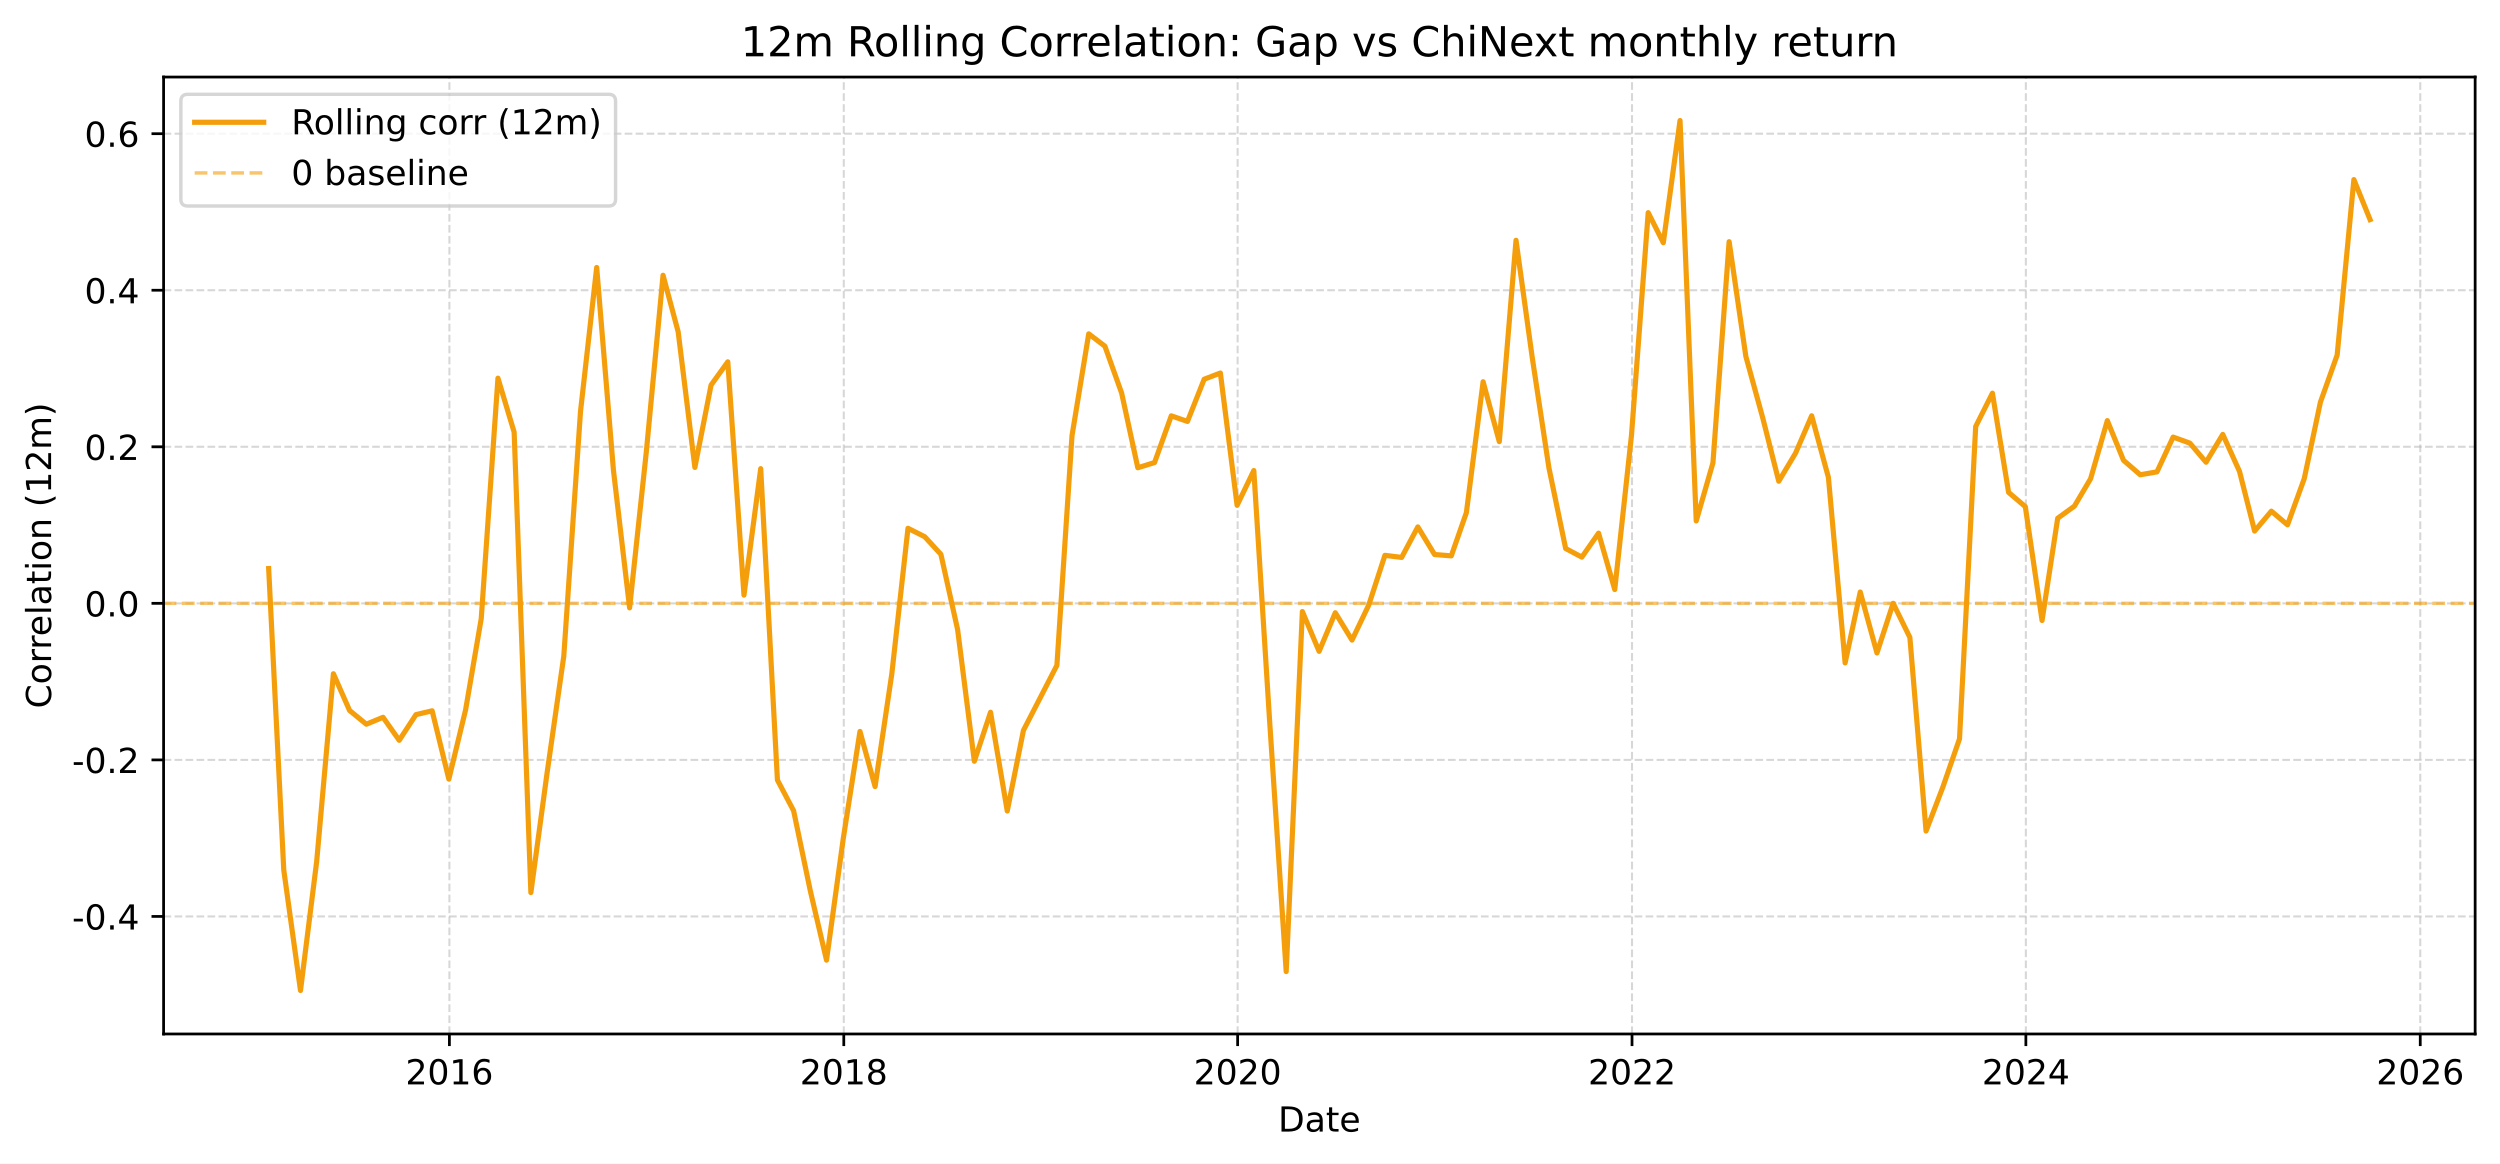
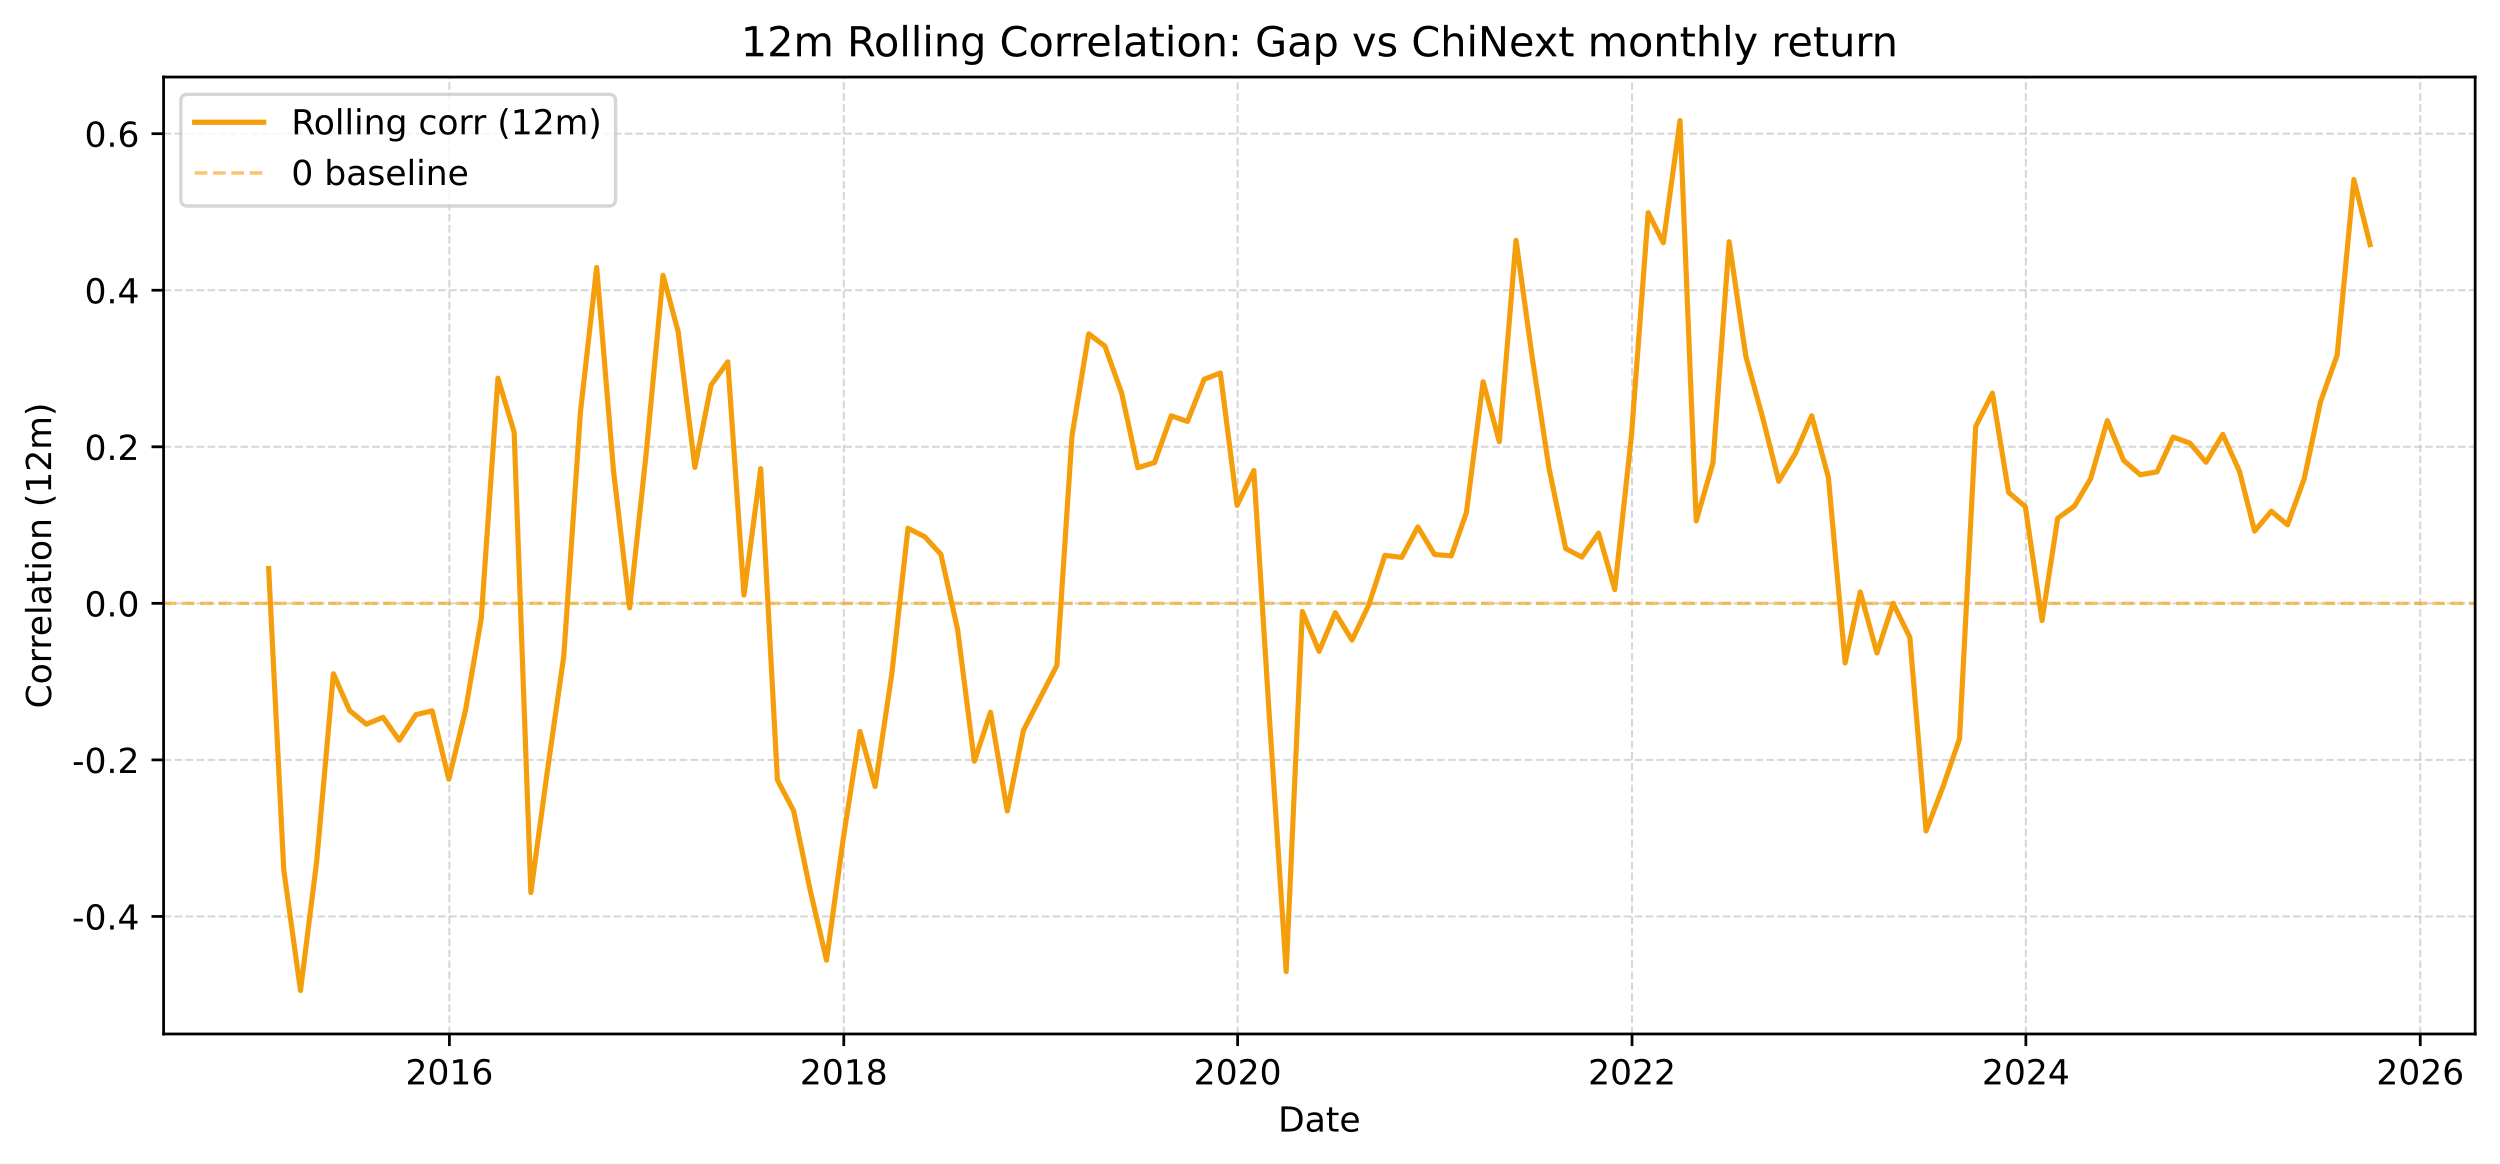
<svg xmlns="http://www.w3.org/2000/svg" xmlns:xlink="http://www.w3.org/1999/xlink" width="724.189pt" height="337.074pt" viewBox="0 0 724.189 337.074" version="1.1">
  <defs>
    <style type="text/css">*{stroke-linejoin: round; stroke-linecap: butt}</style>
  </defs>
  <g id="figure_1">
    <g id="patch_1">
      <path d="M 0 337.074  L 724.189 337.074  L 724.189 0  L 0 0  z " style="fill: #ffffff" />
    </g>
    <g id="axes_1">
      <g id="patch_2">
        <path d="M 47.389 299.518  L 716.989 299.518  L 716.989 22.318  L 47.389 22.318  z " style="fill: #ffffff" />
      </g>
      <g id="matplotlib.axis_1">
        <g id="xtick_1">
          <g id="line2d_1">
-             <path d="M 130.181 299.518  L 130.181 22.318  " clip-path="url(#p5611e7c285)" style="fill: none; stroke-dasharray: 2.22,0.96; stroke-dashoffset: 0; stroke: #b0b0b0; stroke-opacity: 0.5; stroke-width: 0.6" />
+             <path d="M 130.181 299.518  L 130.181 22.318  " clip-path="url(#p30d1d66cfc)" style="fill: none; stroke-dasharray: 2.22,0.96; stroke-dashoffset: 0; stroke: #b0b0b0; stroke-opacity: 0.5; stroke-width: 0.6" />
          </g>
          <g id="line2d_2">
            <defs>
-               <path id="md8a7338eea" d="M 0 0  L 0 3.5  " style="stroke: #000000; stroke-width: 0.8" />
-             </defs>
-             <g>
-               <use xlink:href="#md8a7338eea" x="130.181" y="299.518" style="stroke: #000000; stroke-width: 0.8" />
+               <path id="mf742a54f8d" d="M 0 0  L 0 3.5  " style="stroke: #000000; stroke-width: 0.8" />
+             </defs>
+             <g>
+               <use xlink:href="#mf742a54f8d" x="130.181" y="299.518" style="stroke: #000000; stroke-width: 0.8" />
            </g>
          </g>
          <g id="text_1">
            <g transform="translate(117.4557 314.1166) scale(0.1 -0.1)">
              <defs>
                <path id="DejaVuSans-32" d="M 1228 531  L 3431 531  L 3431 0  L 469 0  L 469 531  Q 828 903 1448 1529  Q 2069 2156 2228 2338  Q 2531 2678 2651 2914  Q 2772 3150 2772 3378  Q 2772 3750 2511 3984  Q 2250 4219 1831 4219  Q 1534 4219 1204 4116  Q 875 4013 500 3803  L 500 4441  Q 881 4594 1212 4672  Q 1544 4750 1819 4750  Q 2544 4750 2975 4387  Q 3406 4025 3406 3419  Q 3406 3131 3298 2873  Q 3191 2616 2906 2266  Q 2828 2175 2409 1742  Q 1991 1309 1228 531  z " transform="scale(0.015625)" />
                <path id="DejaVuSans-30" d="M 2034 4250  Q 1547 4250 1301 3770  Q 1056 3291 1056 2328  Q 1056 1369 1301 889  Q 1547 409 2034 409  Q 2525 409 2770 889  Q 3016 1369 3016 2328  Q 3016 3291 2770 3770  Q 2525 4250 2034 4250  z M 2034 4750  Q 2819 4750 3233 4129  Q 3647 3509 3647 2328  Q 3647 1150 3233 529  Q 2819 -91 2034 -91  Q 1250 -91 836 529  Q 422 1150 422 2328  Q 422 3509 836 4129  Q 1250 4750 2034 4750  z " transform="scale(0.015625)" />
                <path id="DejaVuSans-31" d="M 794 531  L 1825 531  L 1825 4091  L 703 3866  L 703 4441  L 1819 4666  L 2450 4666  L 2450 531  L 3481 531  L 3481 0  L 794 0  L 794 531  z " transform="scale(0.015625)" />
                <path id="DejaVuSans-36" d="M 2113 2584  Q 1688 2584 1439 2293  Q 1191 2003 1191 1497  Q 1191 994 1439 701  Q 1688 409 2113 409  Q 2538 409 2786 701  Q 3034 994 3034 1497  Q 3034 2003 2786 2293  Q 2538 2584 2113 2584  z M 3366 4563  L 3366 3988  Q 3128 4100 2886 4159  Q 2644 4219 2406 4219  Q 1781 4219 1451 3797  Q 1122 3375 1075 2522  Q 1259 2794 1537 2939  Q 1816 3084 2150 3084  Q 2853 3084 3261 2657  Q 3669 2231 3669 1497  Q 3669 778 3244 343  Q 2819 -91 2113 -91  Q 1303 -91 875 529  Q 447 1150 447 2328  Q 447 3434 972 4092  Q 1497 4750 2381 4750  Q 2619 4750 2861 4703  Q 3103 4656 3366 4563  z " transform="scale(0.015625)" />
              </defs>
              <use xlink:href="#DejaVuSans-32" />
              <use xlink:href="#DejaVuSans-30" transform="translate(63.62305 0)" />
              <use xlink:href="#DejaVuSans-31" transform="translate(127.2461 0)" />
              <use xlink:href="#DejaVuSans-36" transform="translate(190.8691 0)" />
            </g>
          </g>
        </g>
        <g id="xtick_2">
          <g id="line2d_3">
-             <path d="M 244.424 299.518  L 244.424 22.318  " clip-path="url(#p5611e7c285)" style="fill: none; stroke-dasharray: 2.22,0.96; stroke-dashoffset: 0; stroke: #b0b0b0; stroke-opacity: 0.5; stroke-width: 0.6" />
+             <path d="M 244.424 299.518  L 244.424 22.318  " clip-path="url(#p30d1d66cfc)" style="fill: none; stroke-dasharray: 2.22,0.96; stroke-dashoffset: 0; stroke: #b0b0b0; stroke-opacity: 0.5; stroke-width: 0.6" />
          </g>
          <g id="line2d_4">
            <g>
-               <use xlink:href="#md8a7338eea" x="244.424" y="299.518" style="stroke: #000000; stroke-width: 0.8" />
+               <use xlink:href="#mf742a54f8d" x="244.424" y="299.518" style="stroke: #000000; stroke-width: 0.8" />
            </g>
          </g>
          <g id="text_2">
            <g transform="translate(231.6995 314.1166) scale(0.1 -0.1)">
              <defs>
                <path id="DejaVuSans-38" d="M 2034 2216  Q 1584 2216 1326 1975  Q 1069 1734 1069 1313  Q 1069 891 1326 650  Q 1584 409 2034 409  Q 2484 409 2743 651  Q 3003 894 3003 1313  Q 3003 1734 2745 1975  Q 2488 2216 2034 2216  z M 1403 2484  Q 997 2584 770 2862  Q 544 3141 544 3541  Q 544 4100 942 4425  Q 1341 4750 2034 4750  Q 2731 4750 3128 4425  Q 3525 4100 3525 3541  Q 3525 3141 3298 2862  Q 3072 2584 2669 2484  Q 3125 2378 3379 2068  Q 3634 1759 3634 1313  Q 3634 634 3220 271  Q 2806 -91 2034 -91  Q 1263 -91 848 271  Q 434 634 434 1313  Q 434 1759 690 2068  Q 947 2378 1403 2484  z M 1172 3481  Q 1172 3119 1398 2916  Q 1625 2713 2034 2713  Q 2441 2713 2670 2916  Q 2900 3119 2900 3481  Q 2900 3844 2670 4047  Q 2441 4250 2034 4250  Q 1625 4250 1398 4047  Q 1172 3844 1172 3481  z " transform="scale(0.015625)" />
              </defs>
              <use xlink:href="#DejaVuSans-32" />
              <use xlink:href="#DejaVuSans-30" transform="translate(63.62305 0)" />
              <use xlink:href="#DejaVuSans-31" transform="translate(127.2461 0)" />
              <use xlink:href="#DejaVuSans-38" transform="translate(190.8691 0)" />
            </g>
          </g>
        </g>
        <g id="xtick_3">
          <g id="line2d_5">
-             <path d="M 358.512 299.518  L 358.512 22.318  " clip-path="url(#p5611e7c285)" style="fill: none; stroke-dasharray: 2.22,0.96; stroke-dashoffset: 0; stroke: #b0b0b0; stroke-opacity: 0.5; stroke-width: 0.6" />
+             <path d="M 358.512 299.518  L 358.512 22.318  " clip-path="url(#p30d1d66cfc)" style="fill: none; stroke-dasharray: 2.22,0.96; stroke-dashoffset: 0; stroke: #b0b0b0; stroke-opacity: 0.5; stroke-width: 0.6" />
          </g>
          <g id="line2d_6">
            <g>
-               <use xlink:href="#md8a7338eea" x="358.512" y="299.518" style="stroke: #000000; stroke-width: 0.8" />
+               <use xlink:href="#mf742a54f8d" x="358.512" y="299.518" style="stroke: #000000; stroke-width: 0.8" />
            </g>
          </g>
          <g id="text_3">
            <g transform="translate(345.787 314.1166) scale(0.1 -0.1)">
              <use xlink:href="#DejaVuSans-32" />
              <use xlink:href="#DejaVuSans-30" transform="translate(63.62305 0)" />
              <use xlink:href="#DejaVuSans-32" transform="translate(127.2461 0)" />
              <use xlink:href="#DejaVuSans-30" transform="translate(190.8691 0)" />
            </g>
          </g>
        </g>
        <g id="xtick_4">
          <g id="line2d_7">
-             <path d="M 472.756 299.518  L 472.756 22.318  " clip-path="url(#p5611e7c285)" style="fill: none; stroke-dasharray: 2.22,0.96; stroke-dashoffset: 0; stroke: #b0b0b0; stroke-opacity: 0.5; stroke-width: 0.6" />
+             <path d="M 472.756 299.518  L 472.756 22.318  " clip-path="url(#p30d1d66cfc)" style="fill: none; stroke-dasharray: 2.22,0.96; stroke-dashoffset: 0; stroke: #b0b0b0; stroke-opacity: 0.5; stroke-width: 0.6" />
          </g>
          <g id="line2d_8">
            <g>
-               <use xlink:href="#md8a7338eea" x="472.756" y="299.518" style="stroke: #000000; stroke-width: 0.8" />
+               <use xlink:href="#mf742a54f8d" x="472.756" y="299.518" style="stroke: #000000; stroke-width: 0.8" />
            </g>
          </g>
          <g id="text_4">
            <g transform="translate(460.0308 314.1166) scale(0.1 -0.1)">
              <use xlink:href="#DejaVuSans-32" />
              <use xlink:href="#DejaVuSans-30" transform="translate(63.62305 0)" />
              <use xlink:href="#DejaVuSans-32" transform="translate(127.2461 0)" />
              <use xlink:href="#DejaVuSans-32" transform="translate(190.8691 0)" />
            </g>
          </g>
        </g>
        <g id="xtick_5">
          <g id="line2d_9">
-             <path d="M 586.843 299.518  L 586.843 22.318  " clip-path="url(#p5611e7c285)" style="fill: none; stroke-dasharray: 2.22,0.96; stroke-dashoffset: 0; stroke: #b0b0b0; stroke-opacity: 0.5; stroke-width: 0.6" />
+             <path d="M 586.843 299.518  L 586.843 22.318  " clip-path="url(#p30d1d66cfc)" style="fill: none; stroke-dasharray: 2.22,0.96; stroke-dashoffset: 0; stroke: #b0b0b0; stroke-opacity: 0.5; stroke-width: 0.6" />
          </g>
          <g id="line2d_10">
            <g>
-               <use xlink:href="#md8a7338eea" x="586.843" y="299.518" style="stroke: #000000; stroke-width: 0.8" />
+               <use xlink:href="#mf742a54f8d" x="586.843" y="299.518" style="stroke: #000000; stroke-width: 0.8" />
            </g>
          </g>
          <g id="text_5">
            <g transform="translate(574.1183 314.1166) scale(0.1 -0.1)">
              <defs>
                <path id="DejaVuSans-34" d="M 2419 4116  L 825 1625  L 2419 1625  L 2419 4116  z M 2253 4666  L 3047 4666  L 3047 1625  L 3713 1625  L 3713 1100  L 3047 1100  L 3047 0  L 2419 0  L 2419 1100  L 313 1100  L 313 1709  L 2253 4666  z " transform="scale(0.015625)" />
              </defs>
              <use xlink:href="#DejaVuSans-32" />
              <use xlink:href="#DejaVuSans-30" transform="translate(63.62305 0)" />
              <use xlink:href="#DejaVuSans-32" transform="translate(127.2461 0)" />
              <use xlink:href="#DejaVuSans-34" transform="translate(190.8691 0)" />
            </g>
          </g>
        </g>
        <g id="xtick_6">
          <g id="line2d_11">
-             <path d="M 701.087 299.518  L 701.087 22.318  " clip-path="url(#p5611e7c285)" style="fill: none; stroke-dasharray: 2.22,0.96; stroke-dashoffset: 0; stroke: #b0b0b0; stroke-opacity: 0.5; stroke-width: 0.6" />
+             <path d="M 701.087 299.518  L 701.087 22.318  " clip-path="url(#p30d1d66cfc)" style="fill: none; stroke-dasharray: 2.22,0.96; stroke-dashoffset: 0; stroke: #b0b0b0; stroke-opacity: 0.5; stroke-width: 0.6" />
          </g>
          <g id="line2d_12">
            <g>
-               <use xlink:href="#md8a7338eea" x="701.087" y="299.518" style="stroke: #000000; stroke-width: 0.8" />
+               <use xlink:href="#mf742a54f8d" x="701.087" y="299.518" style="stroke: #000000; stroke-width: 0.8" />
            </g>
          </g>
          <g id="text_6">
            <g transform="translate(688.3621 314.1166) scale(0.1 -0.1)">
              <use xlink:href="#DejaVuSans-32" />
              <use xlink:href="#DejaVuSans-30" transform="translate(63.62305 0)" />
              <use xlink:href="#DejaVuSans-32" transform="translate(127.2461 0)" />
              <use xlink:href="#DejaVuSans-36" transform="translate(190.8691 0)" />
            </g>
          </g>
        </g>
        <g id="text_7">
          <g transform="translate(370.2383 327.7947) scale(0.1 -0.1)">
            <defs>
              <path id="DejaVuSans-44" d="M 1259 4147  L 1259 519  L 2022 519  Q 2988 519 3436 956  Q 3884 1394 3884 2338  Q 3884 3275 3436 3711  Q 2988 4147 2022 4147  L 1259 4147  z M 628 4666  L 1925 4666  Q 3281 4666 3915 4102  Q 4550 3538 4550 2338  Q 4550 1131 3912 565  Q 3275 0 1925 0  L 628 0  L 628 4666  z " transform="scale(0.015625)" />
              <path id="DejaVuSans-61" d="M 2194 1759  Q 1497 1759 1228 1600  Q 959 1441 959 1056  Q 959 750 1161 570  Q 1363 391 1709 391  Q 2188 391 2477 730  Q 2766 1069 2766 1631  L 2766 1759  L 2194 1759  z M 3341 1997  L 3341 0  L 2766 0  L 2766 531  Q 2569 213 2275 61  Q 1981 -91 1556 -91  Q 1019 -91 701 211  Q 384 513 384 1019  Q 384 1609 779 1909  Q 1175 2209 1959 2209  L 2766 2209  L 2766 2266  Q 2766 2663 2505 2880  Q 2244 3097 1772 3097  Q 1472 3097 1187 3025  Q 903 2953 641 2809  L 641 3341  Q 956 3463 1253 3523  Q 1550 3584 1831 3584  Q 2591 3584 2966 3190  Q 3341 2797 3341 1997  z " transform="scale(0.015625)" />
              <path id="DejaVuSans-74" d="M 1172 4494  L 1172 3500  L 2356 3500  L 2356 3053  L 1172 3053  L 1172 1153  Q 1172 725 1289 603  Q 1406 481 1766 481  L 2356 481  L 2356 0  L 1766 0  Q 1100 0 847 248  Q 594 497 594 1153  L 594 3053  L 172 3053  L 172 3500  L 594 3500  L 594 4494  L 1172 4494  z " transform="scale(0.015625)" />
              <path id="DejaVuSans-65" d="M 3597 1894  L 3597 1613  L 953 1613  Q 991 1019 1311 708  Q 1631 397 2203 397  Q 2534 397 2845 478  Q 3156 559 3463 722  L 3463 178  Q 3153 47 2828 -22  Q 2503 -91 2169 -91  Q 1331 -91 842 396  Q 353 884 353 1716  Q 353 2575 817 3079  Q 1281 3584 2069 3584  Q 2775 3584 3186 3129  Q 3597 2675 3597 1894  z M 3022 2063  Q 3016 2534 2758 2815  Q 2500 3097 2075 3097  Q 1594 3097 1305 2825  Q 1016 2553 972 2059  L 3022 2063  z " transform="scale(0.015625)" />
            </defs>
            <use xlink:href="#DejaVuSans-44" />
            <use xlink:href="#DejaVuSans-61" transform="translate(77.00195 0)" />
            <use xlink:href="#DejaVuSans-74" transform="translate(138.2812 0)" />
            <use xlink:href="#DejaVuSans-65" transform="translate(177.4902 0)" />
          </g>
        </g>
      </g>
      <g id="matplotlib.axis_2">
        <g id="ytick_1">
          <g id="line2d_13">
-             <path d="M 47.389 265.472  L 716.989 265.472  " clip-path="url(#p5611e7c285)" style="fill: none; stroke-dasharray: 2.22,0.96; stroke-dashoffset: 0; stroke: #b0b0b0; stroke-opacity: 0.5; stroke-width: 0.6" />
+             <path d="M 47.389 265.472  L 716.989 265.472  " clip-path="url(#p30d1d66cfc)" style="fill: none; stroke-dasharray: 2.22,0.96; stroke-dashoffset: 0; stroke: #b0b0b0; stroke-opacity: 0.5; stroke-width: 0.6" />
          </g>
          <g id="line2d_14">
            <defs>
-               <path id="me598dbd032" d="M 0 0  L -3.5 0  " style="stroke: #000000; stroke-width: 0.8" />
-             </defs>
-             <g>
-               <use xlink:href="#me598dbd032" x="47.389" y="265.472" style="stroke: #000000; stroke-width: 0.8" />
+               <path id="m26c6ba21ae" d="M 0 0  L -3.5 0  " style="stroke: #000000; stroke-width: 0.8" />
+             </defs>
+             <g>
+               <use xlink:href="#m26c6ba21ae" x="47.389" y="265.472" style="stroke: #000000; stroke-width: 0.8" />
            </g>
          </g>
          <g id="text_8">
            <g transform="translate(20.87813 269.2711) scale(0.1 -0.1)">
              <defs>
                <path id="DejaVuSans-2d" d="M 313 2009  L 1997 2009  L 1997 1497  L 313 1497  L 313 2009  z " transform="scale(0.015625)" />
                <path id="DejaVuSans-2e" d="M 684 794  L 1344 794  L 1344 0  L 684 0  L 684 794  z " transform="scale(0.015625)" />
              </defs>
              <use xlink:href="#DejaVuSans-2d" />
              <use xlink:href="#DejaVuSans-30" transform="translate(36.08398 0)" />
              <use xlink:href="#DejaVuSans-2e" transform="translate(99.70703 0)" />
              <use xlink:href="#DejaVuSans-34" transform="translate(131.4941 0)" />
            </g>
          </g>
        </g>
        <g id="ytick_2">
          <g id="line2d_15">
-             <path d="M 47.389 220.123  L 716.989 220.123  " clip-path="url(#p5611e7c285)" style="fill: none; stroke-dasharray: 2.22,0.96; stroke-dashoffset: 0; stroke: #b0b0b0; stroke-opacity: 0.5; stroke-width: 0.6" />
+             <path d="M 47.389 220.123  L 716.989 220.123  " clip-path="url(#p30d1d66cfc)" style="fill: none; stroke-dasharray: 2.22,0.96; stroke-dashoffset: 0; stroke: #b0b0b0; stroke-opacity: 0.5; stroke-width: 0.6" />
          </g>
          <g id="line2d_16">
            <g>
-               <use xlink:href="#me598dbd032" x="47.389" y="220.123" style="stroke: #000000; stroke-width: 0.8" />
+               <use xlink:href="#m26c6ba21ae" x="47.389" y="220.123" style="stroke: #000000; stroke-width: 0.8" />
            </g>
          </g>
          <g id="text_9">
            <g transform="translate(20.87813 223.922) scale(0.1 -0.1)">
              <use xlink:href="#DejaVuSans-2d" />
              <use xlink:href="#DejaVuSans-30" transform="translate(36.08398 0)" />
              <use xlink:href="#DejaVuSans-2e" transform="translate(99.70703 0)" />
              <use xlink:href="#DejaVuSans-32" transform="translate(131.4941 0)" />
            </g>
          </g>
        </g>
        <g id="ytick_3">
          <g id="line2d_17">
-             <path d="M 47.389 174.774  L 716.989 174.774  " clip-path="url(#p5611e7c285)" style="fill: none; stroke-dasharray: 2.22,0.96; stroke-dashoffset: 0; stroke: #b0b0b0; stroke-opacity: 0.5; stroke-width: 0.6" />
+             <path d="M 47.389 174.774  L 716.989 174.774  " clip-path="url(#p30d1d66cfc)" style="fill: none; stroke-dasharray: 2.22,0.96; stroke-dashoffset: 0; stroke: #b0b0b0; stroke-opacity: 0.5; stroke-width: 0.6" />
          </g>
          <g id="line2d_18">
            <g>
-               <use xlink:href="#me598dbd032" x="47.389" y="174.774" style="stroke: #000000; stroke-width: 0.8" />
+               <use xlink:href="#m26c6ba21ae" x="47.389" y="174.774" style="stroke: #000000; stroke-width: 0.8" />
            </g>
          </g>
          <g id="text_10">
            <g transform="translate(24.48594 178.573) scale(0.1 -0.1)">
              <use xlink:href="#DejaVuSans-30" />
              <use xlink:href="#DejaVuSans-2e" transform="translate(63.62305 0)" />
              <use xlink:href="#DejaVuSans-30" transform="translate(95.41016 0)" />
            </g>
          </g>
        </g>
        <g id="ytick_4">
          <g id="line2d_19">
-             <path d="M 47.389 129.425  L 716.989 129.425  " clip-path="url(#p5611e7c285)" style="fill: none; stroke-dasharray: 2.22,0.96; stroke-dashoffset: 0; stroke: #b0b0b0; stroke-opacity: 0.5; stroke-width: 0.6" />
+             <path d="M 47.389 129.425  L 716.989 129.425  " clip-path="url(#p30d1d66cfc)" style="fill: none; stroke-dasharray: 2.22,0.96; stroke-dashoffset: 0; stroke: #b0b0b0; stroke-opacity: 0.5; stroke-width: 0.6" />
          </g>
          <g id="line2d_20">
            <g>
-               <use xlink:href="#me598dbd032" x="47.389" y="129.425" style="stroke: #000000; stroke-width: 0.8" />
+               <use xlink:href="#m26c6ba21ae" x="47.389" y="129.425" style="stroke: #000000; stroke-width: 0.8" />
            </g>
          </g>
          <g id="text_11">
            <g transform="translate(24.48594 133.224) scale(0.1 -0.1)">
              <use xlink:href="#DejaVuSans-30" />
              <use xlink:href="#DejaVuSans-2e" transform="translate(63.62305 0)" />
              <use xlink:href="#DejaVuSans-32" transform="translate(95.41016 0)" />
            </g>
          </g>
        </g>
        <g id="ytick_5">
          <g id="line2d_21">
-             <path d="M 47.389 84.076  L 716.989 84.076  " clip-path="url(#p5611e7c285)" style="fill: none; stroke-dasharray: 2.22,0.96; stroke-dashoffset: 0; stroke: #b0b0b0; stroke-opacity: 0.5; stroke-width: 0.6" />
+             <path d="M 47.389 84.076  L 716.989 84.076  " clip-path="url(#p30d1d66cfc)" style="fill: none; stroke-dasharray: 2.22,0.96; stroke-dashoffset: 0; stroke: #b0b0b0; stroke-opacity: 0.5; stroke-width: 0.6" />
          </g>
          <g id="line2d_22">
            <g>
-               <use xlink:href="#me598dbd032" x="47.389" y="84.076" style="stroke: #000000; stroke-width: 0.8" />
+               <use xlink:href="#m26c6ba21ae" x="47.389" y="84.076" style="stroke: #000000; stroke-width: 0.8" />
            </g>
          </g>
          <g id="text_12">
            <g transform="translate(24.48594 87.87496) scale(0.1 -0.1)">
              <use xlink:href="#DejaVuSans-30" />
              <use xlink:href="#DejaVuSans-2e" transform="translate(63.62305 0)" />
              <use xlink:href="#DejaVuSans-34" transform="translate(95.41016 0)" />
            </g>
          </g>
        </g>
        <g id="ytick_6">
          <g id="line2d_23">
-             <path d="M 47.389 38.727  L 716.989 38.727  " clip-path="url(#p5611e7c285)" style="fill: none; stroke-dasharray: 2.22,0.96; stroke-dashoffset: 0; stroke: #b0b0b0; stroke-opacity: 0.5; stroke-width: 0.6" />
+             <path d="M 47.389 38.727  L 716.989 38.727  " clip-path="url(#p30d1d66cfc)" style="fill: none; stroke-dasharray: 2.22,0.96; stroke-dashoffset: 0; stroke: #b0b0b0; stroke-opacity: 0.5; stroke-width: 0.6" />
          </g>
          <g id="line2d_24">
            <g>
-               <use xlink:href="#me598dbd032" x="47.389" y="38.727" style="stroke: #000000; stroke-width: 0.8" />
+               <use xlink:href="#m26c6ba21ae" x="47.389" y="38.727" style="stroke: #000000; stroke-width: 0.8" />
            </g>
          </g>
          <g id="text_13">
            <g transform="translate(24.48594 42.52593) scale(0.1 -0.1)">
              <use xlink:href="#DejaVuSans-30" />
              <use xlink:href="#DejaVuSans-2e" transform="translate(63.62305 0)" />
              <use xlink:href="#DejaVuSans-36" transform="translate(95.41016 0)" />
            </g>
          </g>
        </g>
        <g id="text_14">
          <g transform="translate(14.79844 205.2103) rotate(-90) scale(0.1 -0.1)">
            <defs>
              <path id="DejaVuSans-43" d="M 4122 4306  L 4122 3641  Q 3803 3938 3442 4084  Q 3081 4231 2675 4231  Q 1875 4231 1450 3742  Q 1025 3253 1025 2328  Q 1025 1406 1450 917  Q 1875 428 2675 428  Q 3081 428 3442 575  Q 3803 722 4122 1019  L 4122 359  Q 3791 134 3420 21  Q 3050 -91 2638 -91  Q 1578 -91 968 557  Q 359 1206 359 2328  Q 359 3453 968 4101  Q 1578 4750 2638 4750  Q 3056 4750 3426 4639  Q 3797 4528 4122 4306  z " transform="scale(0.015625)" />
              <path id="DejaVuSans-6f" d="M 1959 3097  Q 1497 3097 1228 2736  Q 959 2375 959 1747  Q 959 1119 1226 758  Q 1494 397 1959 397  Q 2419 397 2687 759  Q 2956 1122 2956 1747  Q 2956 2369 2687 2733  Q 2419 3097 1959 3097  z M 1959 3584  Q 2709 3584 3137 3096  Q 3566 2609 3566 1747  Q 3566 888 3137 398  Q 2709 -91 1959 -91  Q 1206 -91 779 398  Q 353 888 353 1747  Q 353 2609 779 3096  Q 1206 3584 1959 3584  z " transform="scale(0.015625)" />
              <path id="DejaVuSans-72" d="M 2631 2963  Q 2534 3019 2420 3045  Q 2306 3072 2169 3072  Q 1681 3072 1420 2755  Q 1159 2438 1159 1844  L 1159 0  L 581 0  L 581 3500  L 1159 3500  L 1159 2956  Q 1341 3275 1631 3429  Q 1922 3584 2338 3584  Q 2397 3584 2469 3576  Q 2541 3569 2628 3553  L 2631 2963  z " transform="scale(0.015625)" />
              <path id="DejaVuSans-6c" d="M 603 4863  L 1178 4863  L 1178 0  L 603 0  L 603 4863  z " transform="scale(0.015625)" />
              <path id="DejaVuSans-69" d="M 603 3500  L 1178 3500  L 1178 0  L 603 0  L 603 3500  z M 603 4863  L 1178 4863  L 1178 4134  L 603 4134  L 603 4863  z " transform="scale(0.015625)" />
              <path id="DejaVuSans-6e" d="M 3513 2113  L 3513 0  L 2938 0  L 2938 2094  Q 2938 2591 2744 2837  Q 2550 3084 2163 3084  Q 1697 3084 1428 2787  Q 1159 2491 1159 1978  L 1159 0  L 581 0  L 581 3500  L 1159 3500  L 1159 2956  Q 1366 3272 1645 3428  Q 1925 3584 2291 3584  Q 2894 3584 3203 3211  Q 3513 2838 3513 2113  z " transform="scale(0.015625)" />
              <path id="DejaVuSans-20" transform="scale(0.015625)" />
              <path id="DejaVuSans-28" d="M 1984 4856  Q 1566 4138 1362 3434  Q 1159 2731 1159 2009  Q 1159 1288 1364 580  Q 1569 -128 1984 -844  L 1484 -844  Q 1016 -109 783 600  Q 550 1309 550 2009  Q 550 2706 781 3412  Q 1013 4119 1484 4856  L 1984 4856  z " transform="scale(0.015625)" />
              <path id="DejaVuSans-6d" d="M 3328 2828  Q 3544 3216 3844 3400  Q 4144 3584 4550 3584  Q 5097 3584 5394 3201  Q 5691 2819 5691 2113  L 5691 0  L 5113 0  L 5113 2094  Q 5113 2597 4934 2840  Q 4756 3084 4391 3084  Q 3944 3084 3684 2787  Q 3425 2491 3425 1978  L 3425 0  L 2847 0  L 2847 2094  Q 2847 2600 2669 2842  Q 2491 3084 2119 3084  Q 1678 3084 1418 2786  Q 1159 2488 1159 1978  L 1159 0  L 581 0  L 581 3500  L 1159 3500  L 1159 2956  Q 1356 3278 1631 3431  Q 1906 3584 2284 3584  Q 2666 3584 2933 3390  Q 3200 3197 3328 2828  z " transform="scale(0.015625)" />
              <path id="DejaVuSans-29" d="M 513 4856  L 1013 4856  Q 1481 4119 1714 3412  Q 1947 2706 1947 2009  Q 1947 1309 1714 600  Q 1481 -109 1013 -844  L 513 -844  Q 928 -128 1133 580  Q 1338 1288 1338 2009  Q 1338 2731 1133 3434  Q 928 4138 513 4856  z " transform="scale(0.015625)" />
            </defs>
            <use xlink:href="#DejaVuSans-43" />
            <use xlink:href="#DejaVuSans-6f" transform="translate(69.82422 0)" />
            <use xlink:href="#DejaVuSans-72" transform="translate(131.0059 0)" />
            <use xlink:href="#DejaVuSans-72" transform="translate(170.3691 0)" />
            <use xlink:href="#DejaVuSans-65" transform="translate(209.2324 0)" />
            <use xlink:href="#DejaVuSans-6c" transform="translate(270.7559 0)" />
            <use xlink:href="#DejaVuSans-61" transform="translate(298.5391 0)" />
            <use xlink:href="#DejaVuSans-74" transform="translate(359.8184 0)" />
            <use xlink:href="#DejaVuSans-69" transform="translate(399.0273 0)" />
            <use xlink:href="#DejaVuSans-6f" transform="translate(426.8105 0)" />
            <use xlink:href="#DejaVuSans-6e" transform="translate(487.9922 0)" />
            <use xlink:href="#DejaVuSans-20" transform="translate(551.3711 0)" />
            <use xlink:href="#DejaVuSans-28" transform="translate(583.1582 0)" />
            <use xlink:href="#DejaVuSans-31" transform="translate(622.1719 0)" />
            <use xlink:href="#DejaVuSans-32" transform="translate(685.7949 0)" />
            <use xlink:href="#DejaVuSans-6d" transform="translate(749.418 0)" />
            <use xlink:href="#DejaVuSans-29" transform="translate(846.8301 0)" />
          </g>
        </g>
      </g>
      <g id="line2d_25">
-         <path d="M 77.825 164.703  L 82.201 252.015  L 87.046 286.918  L 91.735 249.538  L 96.58 195.171  L 101.268 205.81  L 106.113 209.786  L 110.958 207.79  L 115.646 214.447  L 120.491 207.015  L 125.18 205.905  L 130.024 225.686  L 134.869 205.646  L 139.401 179.226  L 144.246 109.556  L 148.935 125.184  L 153.78 258.553  L 158.468 223.958  L 163.313 190.108  L 168.158 119.2  L 172.846 77.492  L 177.691 136.143  L 182.38 176.081  L 187.224 130.884  L 192.069 79.744  L 196.445 96.095  L 201.29 135.395  L 205.979 111.553  L 210.823 104.815  L 215.512 172.385  L 220.357 135.76  L 225.202 225.958  L 229.89 234.851  L 234.735 258.076  L 239.423 278.133  L 244.268 242.95  L 249.113 211.879  L 253.489 227.843  L 258.334 195.208  L 263.022 153.035  L 267.867 155.473  L 272.556 160.575  L 277.4 182.372  L 282.245 220.51  L 286.934 206.319  L 291.779 234.921  L 296.467 211.567  L 306.157 192.739  L 310.533 126.206  L 315.378 96.712  L 320.066 100.29  L 324.911 113.861  L 329.599 135.493  L 334.444 133.992  L 339.289 120.458  L 343.978 122.077  L 348.822 109.853  L 353.511 108.057  L 358.356 146.374  L 363.201 136.306  L 367.733 208.139  L 372.578 281.434  L 377.266 177.153  L 382.111 188.674  L 386.799 177.501  L 391.644 185.417  L 396.489 175.281  L 401.178 160.871  L 406.022 161.468  L 410.711 152.638  L 415.556 160.627  L 420.401 161.02  L 424.777 148.494  L 429.621 110.586  L 434.31 127.931  L 439.155 69.608  L 443.843 103.512  L 448.688 135.537  L 453.533 158.893  L 458.221 161.385  L 463.066 154.448  L 467.755 170.77  L 472.6 126.094  L 477.444 61.608  L 481.82 70.305  L 486.665 34.918  L 491.354 150.888  L 496.198 134.081  L 500.887 70.012  L 505.732 103.242  L 510.577 120.879  L 515.265 139.4  L 520.11 131.298  L 524.798 120.444  L 529.643 138.272  L 534.488 192.02  L 538.864 171.494  L 543.709 189.145  L 548.397 174.773  L 553.242 184.638  L 557.931 240.721  L 562.776 228.067  L 567.62 214.035  L 572.309 123.54  L 577.154 113.899  L 581.842 142.631  L 586.687 146.771  L 591.532 179.735  L 596.064 150.131  L 600.909 146.616  L 605.597 138.671  L 610.442 121.844  L 615.131 133.339  L 619.976 137.528  L 624.82 136.688  L 629.509 126.614  L 634.354 128.366  L 639.042 133.893  L 643.887 125.839  L 648.732 136.556  L 653.108 153.836  L 657.953 148.075  L 662.641 152.031  L 667.486 138.641  L 672.175 116.47  L 677.019 102.851  L 681.864 52.03  L 686.553 63.61  L 686.553 63.61  " clip-path="url(#p5611e7c285)" style="fill: none; stroke: #f59e0b; stroke-width: 1.5; stroke-linecap: square" />
+         <path d="M 77.825 164.703  L 82.201 252.015  L 87.046 286.918  L 91.735 249.538  L 96.58 195.171  L 101.268 205.81  L 106.113 209.786  L 110.958 207.79  L 115.646 214.447  L 120.491 207.015  L 125.18 205.905  L 130.024 225.686  L 134.869 205.646  L 139.401 179.226  L 144.246 109.556  L 148.935 125.184  L 153.78 258.553  L 158.468 223.958  L 163.313 190.108  L 168.158 119.2  L 172.846 77.492  L 177.691 136.143  L 182.38 176.081  L 187.224 130.884  L 192.069 79.744  L 196.445 96.095  L 201.29 135.395  L 205.979 111.553  L 210.823 104.815  L 215.512 172.385  L 220.357 135.76  L 225.202 225.958  L 229.89 234.851  L 234.735 258.076  L 239.423 278.133  L 244.268 242.95  L 249.113 211.879  L 253.489 227.843  L 258.334 195.208  L 263.022 153.035  L 267.867 155.473  L 272.556 160.575  L 277.4 182.372  L 282.245 220.51  L 286.934 206.319  L 291.779 234.921  L 296.467 211.567  L 306.157 192.739  L 310.533 126.206  L 315.378 96.712  L 320.066 100.29  L 324.911 113.861  L 329.599 135.493  L 334.444 133.992  L 339.289 120.458  L 343.978 122.077  L 348.822 109.853  L 353.511 108.057  L 358.356 146.374  L 363.201 136.306  L 367.733 208.139  L 372.578 281.434  L 377.266 177.153  L 382.111 188.674  L 386.799 177.501  L 391.644 185.417  L 396.489 175.281  L 401.178 160.871  L 406.022 161.468  L 410.711 152.638  L 415.556 160.627  L 420.401 161.02  L 424.777 148.494  L 429.621 110.586  L 434.31 127.931  L 439.155 69.608  L 443.843 103.512  L 448.688 135.537  L 453.533 158.893  L 458.221 161.385  L 463.066 154.448  L 467.755 170.77  L 472.6 126.094  L 477.444 61.608  L 481.82 70.305  L 486.665 34.918  L 491.354 150.888  L 496.198 134.081  L 500.887 70.012  L 505.732 103.242  L 510.577 120.879  L 515.265 139.4  L 520.11 131.298  L 524.798 120.444  L 529.643 138.272  L 534.488 192.02  L 538.864 171.494  L 543.709 189.145  L 548.397 174.773  L 553.242 184.638  L 557.931 240.721  L 562.776 228.067  L 567.62 214.035  L 572.309 123.54  L 577.154 113.899  L 581.842 142.631  L 586.687 146.771  L 591.532 179.735  L 596.064 150.131  L 600.909 146.616  L 605.597 138.671  L 610.442 121.844  L 615.131 133.339  L 619.976 137.528  L 624.82 136.688  L 629.509 126.614  L 634.354 128.366  L 639.042 133.893  L 643.887 125.839  L 648.732 136.556  L 653.108 153.836  L 657.953 148.075  L 662.641 152.031  L 667.486 138.641  L 672.175 116.47  L 677.019 102.851  L 681.864 52.03  L 686.553 70.858  L 686.553 70.858  " clip-path="url(#p30d1d66cfc)" style="fill: none; stroke: #f59e0b; stroke-width: 1.5; stroke-linecap: square" />
      </g>
      <g id="line2d_26">
-         <path d="M 47.389 174.774  L 716.989 174.774  " clip-path="url(#p5611e7c285)" style="fill: none; stroke-dasharray: 3.7,1.6; stroke-dashoffset: 0; stroke: #f59e0b; stroke-opacity: 0.6" />
+         <path d="M 47.389 174.774  L 716.989 174.774  " clip-path="url(#p30d1d66cfc)" style="fill: none; stroke-dasharray: 3.7,1.6; stroke-dashoffset: 0; stroke: #f59e0b; stroke-opacity: 0.6" />
      </g>
      <g id="patch_3">
        <path d="M 47.389 299.518  L 47.389 22.318  " style="fill: none; stroke: #000000; stroke-width: 0.8; stroke-linejoin: miter; stroke-linecap: square" />
      </g>
      <g id="patch_4">
        <path d="M 716.989 299.518  L 716.989 22.318  " style="fill: none; stroke: #000000; stroke-width: 0.8; stroke-linejoin: miter; stroke-linecap: square" />
      </g>
      <g id="patch_5">
        <path d="M 47.389 299.518  L 716.989 299.518  " style="fill: none; stroke: #000000; stroke-width: 0.8; stroke-linejoin: miter; stroke-linecap: square" />
      </g>
      <g id="patch_6">
        <path d="M 47.389 22.318  L 716.989 22.318  " style="fill: none; stroke: #000000; stroke-width: 0.8; stroke-linejoin: miter; stroke-linecap: square" />
      </g>
      <g id="text_15">
        <g transform="translate(214.5922 16.31812) scale(0.12 -0.12)">
          <defs>
            <path id="DejaVuSans-52" d="M 2841 2188  Q 3044 2119 3236 1894  Q 3428 1669 3622 1275  L 4263 0  L 3584 0  L 2988 1197  Q 2756 1666 2539 1819  Q 2322 1972 1947 1972  L 1259 1972  L 1259 0  L 628 0  L 628 4666  L 2053 4666  Q 2853 4666 3247 4331  Q 3641 3997 3641 3322  Q 3641 2881 3436 2590  Q 3231 2300 2841 2188  z M 1259 4147  L 1259 2491  L 2053 2491  Q 2509 2491 2742 2702  Q 2975 2913 2975 3322  Q 2975 3731 2742 3939  Q 2509 4147 2053 4147  L 1259 4147  z " transform="scale(0.015625)" />
            <path id="DejaVuSans-67" d="M 2906 1791  Q 2906 2416 2648 2759  Q 2391 3103 1925 3103  Q 1463 3103 1205 2759  Q 947 2416 947 1791  Q 947 1169 1205 825  Q 1463 481 1925 481  Q 2391 481 2648 825  Q 2906 1169 2906 1791  z M 3481 434  Q 3481 -459 3084 -895  Q 2688 -1331 1869 -1331  Q 1566 -1331 1297 -1286  Q 1028 -1241 775 -1147  L 775 -588  Q 1028 -725 1275 -790  Q 1522 -856 1778 -856  Q 2344 -856 2625 -561  Q 2906 -266 2906 331  L 2906 616  Q 2728 306 2450 153  Q 2172 0 1784 0  Q 1141 0 747 490  Q 353 981 353 1791  Q 353 2603 747 3093  Q 1141 3584 1784 3584  Q 2172 3584 2450 3431  Q 2728 3278 2906 2969  L 2906 3500  L 3481 3500  L 3481 434  z " transform="scale(0.015625)" />
            <path id="DejaVuSans-3a" d="M 750 794  L 1409 794  L 1409 0  L 750 0  L 750 794  z M 750 3309  L 1409 3309  L 1409 2516  L 750 2516  L 750 3309  z " transform="scale(0.015625)" />
            <path id="DejaVuSans-47" d="M 3809 666  L 3809 1919  L 2778 1919  L 2778 2438  L 4434 2438  L 4434 434  Q 4069 175 3628 42  Q 3188 -91 2688 -91  Q 1594 -91 976 548  Q 359 1188 359 2328  Q 359 3472 976 4111  Q 1594 4750 2688 4750  Q 3144 4750 3555 4637  Q 3966 4525 4313 4306  L 4313 3634  Q 3963 3931 3569 4081  Q 3175 4231 2741 4231  Q 1884 4231 1454 3753  Q 1025 3275 1025 2328  Q 1025 1384 1454 906  Q 1884 428 2741 428  Q 3075 428 3337 486  Q 3600 544 3809 666  z " transform="scale(0.015625)" />
            <path id="DejaVuSans-70" d="M 1159 525  L 1159 -1331  L 581 -1331  L 581 3500  L 1159 3500  L 1159 2969  Q 1341 3281 1617 3432  Q 1894 3584 2278 3584  Q 2916 3584 3314 3078  Q 3713 2572 3713 1747  Q 3713 922 3314 415  Q 2916 -91 2278 -91  Q 1894 -91 1617 61  Q 1341 213 1159 525  z M 3116 1747  Q 3116 2381 2855 2742  Q 2594 3103 2138 3103  Q 1681 3103 1420 2742  Q 1159 2381 1159 1747  Q 1159 1113 1420 752  Q 1681 391 2138 391  Q 2594 391 2855 752  Q 3116 1113 3116 1747  z " transform="scale(0.015625)" />
            <path id="DejaVuSans-76" d="M 191 3500  L 800 3500  L 1894 563  L 2988 3500  L 3597 3500  L 2284 0  L 1503 0  L 191 3500  z " transform="scale(0.015625)" />
            <path id="DejaVuSans-73" d="M 2834 3397  L 2834 2853  Q 2591 2978 2328 3040  Q 2066 3103 1784 3103  Q 1356 3103 1142 2972  Q 928 2841 928 2578  Q 928 2378 1081 2264  Q 1234 2150 1697 2047  L 1894 2003  Q 2506 1872 2764 1633  Q 3022 1394 3022 966  Q 3022 478 2636 193  Q 2250 -91 1575 -91  Q 1294 -91 989 -36  Q 684 19 347 128  L 347 722  Q 666 556 975 473  Q 1284 391 1588 391  Q 1994 391 2212 530  Q 2431 669 2431 922  Q 2431 1156 2273 1281  Q 2116 1406 1581 1522  L 1381 1569  Q 847 1681 609 1914  Q 372 2147 372 2553  Q 372 3047 722 3315  Q 1072 3584 1716 3584  Q 2034 3584 2315 3537  Q 2597 3491 2834 3397  z " transform="scale(0.015625)" />
            <path id="DejaVuSans-68" d="M 3513 2113  L 3513 0  L 2938 0  L 2938 2094  Q 2938 2591 2744 2837  Q 2550 3084 2163 3084  Q 1697 3084 1428 2787  Q 1159 2491 1159 1978  L 1159 0  L 581 0  L 581 4863  L 1159 4863  L 1159 2956  Q 1366 3272 1645 3428  Q 1925 3584 2291 3584  Q 2894 3584 3203 3211  Q 3513 2838 3513 2113  z " transform="scale(0.015625)" />
            <path id="DejaVuSans-4e" d="M 628 4666  L 1478 4666  L 3547 763  L 3547 4666  L 4159 4666  L 4159 0  L 3309 0  L 1241 3903  L 1241 0  L 628 0  L 628 4666  z " transform="scale(0.015625)" />
            <path id="DejaVuSans-78" d="M 3513 3500  L 2247 1797  L 3578 0  L 2900 0  L 1881 1375  L 863 0  L 184 0  L 1544 1831  L 300 3500  L 978 3500  L 1906 2253  L 2834 3500  L 3513 3500  z " transform="scale(0.015625)" />
            <path id="DejaVuSans-79" d="M 2059 -325  Q 1816 -950 1584 -1140  Q 1353 -1331 966 -1331  L 506 -1331  L 506 -850  L 844 -850  Q 1081 -850 1212 -737  Q 1344 -625 1503 -206  L 1606 56  L 191 3500  L 800 3500  L 1894 763  L 2988 3500  L 3597 3500  L 2059 -325  z " transform="scale(0.015625)" />
            <path id="DejaVuSans-75" d="M 544 1381  L 544 3500  L 1119 3500  L 1119 1403  Q 1119 906 1312 657  Q 1506 409 1894 409  Q 2359 409 2629 706  Q 2900 1003 2900 1516  L 2900 3500  L 3475 3500  L 3475 0  L 2900 0  L 2900 538  Q 2691 219 2414 64  Q 2138 -91 1772 -91  Q 1169 -91 856 284  Q 544 659 544 1381  z M 1991 3584  L 1991 3584  z " transform="scale(0.015625)" />
          </defs>
          <use xlink:href="#DejaVuSans-31" />
          <use xlink:href="#DejaVuSans-32" transform="translate(63.62305 0)" />
          <use xlink:href="#DejaVuSans-6d" transform="translate(127.2461 0)" />
          <use xlink:href="#DejaVuSans-20" transform="translate(224.6582 0)" />
          <use xlink:href="#DejaVuSans-52" transform="translate(256.4453 0)" />
          <use xlink:href="#DejaVuSans-6f" transform="translate(321.4277 0)" />
          <use xlink:href="#DejaVuSans-6c" transform="translate(382.6094 0)" />
          <use xlink:href="#DejaVuSans-6c" transform="translate(410.3926 0)" />
          <use xlink:href="#DejaVuSans-69" transform="translate(438.1758 0)" />
          <use xlink:href="#DejaVuSans-6e" transform="translate(465.959 0)" />
          <use xlink:href="#DejaVuSans-67" transform="translate(529.3379 0)" />
          <use xlink:href="#DejaVuSans-20" transform="translate(592.8145 0)" />
          <use xlink:href="#DejaVuSans-43" transform="translate(624.6016 0)" />
          <use xlink:href="#DejaVuSans-6f" transform="translate(694.4258 0)" />
          <use xlink:href="#DejaVuSans-72" transform="translate(755.6074 0)" />
          <use xlink:href="#DejaVuSans-72" transform="translate(794.9707 0)" />
          <use xlink:href="#DejaVuSans-65" transform="translate(833.834 0)" />
          <use xlink:href="#DejaVuSans-6c" transform="translate(895.3574 0)" />
          <use xlink:href="#DejaVuSans-61" transform="translate(923.1406 0)" />
          <use xlink:href="#DejaVuSans-74" transform="translate(984.4199 0)" />
          <use xlink:href="#DejaVuSans-69" transform="translate(1023.629 0)" />
          <use xlink:href="#DejaVuSans-6f" transform="translate(1051.412 0)" />
          <use xlink:href="#DejaVuSans-6e" transform="translate(1112.594 0)" />
          <use xlink:href="#DejaVuSans-3a" transform="translate(1175.973 0)" />
          <use xlink:href="#DejaVuSans-20" transform="translate(1209.664 0)" />
          <use xlink:href="#DejaVuSans-47" transform="translate(1241.451 0)" />
          <use xlink:href="#DejaVuSans-61" transform="translate(1318.941 0)" />
          <use xlink:href="#DejaVuSans-70" transform="translate(1380.221 0)" />
          <use xlink:href="#DejaVuSans-20" transform="translate(1443.697 0)" />
          <use xlink:href="#DejaVuSans-76" transform="translate(1475.484 0)" />
          <use xlink:href="#DejaVuSans-73" transform="translate(1534.664 0)" />
          <use xlink:href="#DejaVuSans-20" transform="translate(1586.764 0)" />
          <use xlink:href="#DejaVuSans-43" transform="translate(1618.551 0)" />
          <use xlink:href="#DejaVuSans-68" transform="translate(1688.375 0)" />
          <use xlink:href="#DejaVuSans-69" transform="translate(1751.754 0)" />
          <use xlink:href="#DejaVuSans-4e" transform="translate(1779.537 0)" />
          <use xlink:href="#DejaVuSans-65" transform="translate(1854.342 0)" />
          <use xlink:href="#DejaVuSans-78" transform="translate(1914.115 0)" />
          <use xlink:href="#DejaVuSans-74" transform="translate(1973.295 0)" />
          <use xlink:href="#DejaVuSans-20" transform="translate(2012.504 0)" />
          <use xlink:href="#DejaVuSans-6d" transform="translate(2044.291 0)" />
          <use xlink:href="#DejaVuSans-6f" transform="translate(2141.703 0)" />
          <use xlink:href="#DejaVuSans-6e" transform="translate(2202.885 0)" />
          <use xlink:href="#DejaVuSans-74" transform="translate(2266.264 0)" />
          <use xlink:href="#DejaVuSans-68" transform="translate(2305.473 0)" />
          <use xlink:href="#DejaVuSans-6c" transform="translate(2368.852 0)" />
          <use xlink:href="#DejaVuSans-79" transform="translate(2396.635 0)" />
          <use xlink:href="#DejaVuSans-20" transform="translate(2455.814 0)" />
          <use xlink:href="#DejaVuSans-72" transform="translate(2487.602 0)" />
          <use xlink:href="#DejaVuSans-65" transform="translate(2526.465 0)" />
          <use xlink:href="#DejaVuSans-74" transform="translate(2587.988 0)" />
          <use xlink:href="#DejaVuSans-75" transform="translate(2627.197 0)" />
          <use xlink:href="#DejaVuSans-72" transform="translate(2690.576 0)" />
          <use xlink:href="#DejaVuSans-6e" transform="translate(2729.939 0)" />
        </g>
      </g>
      <g id="legend_1">
        <g id="patch_7">
          <path d="M 54.389 59.674  L 176.316 59.674  Q 178.316 59.674 178.316 57.674  L 178.316 29.318  Q 178.316 27.318 176.316 27.318  L 54.389 27.318  Q 52.389 27.318 52.389 29.318  L 52.389 57.674  Q 52.389 59.674 54.389 59.674  z " style="fill: #ffffff; opacity: 0.8; stroke: #cccccc; stroke-linejoin: miter" />
        </g>
        <g id="line2d_27">
          <path d="M 56.389 35.417  L 66.389 35.417  L 76.389 35.417  " style="fill: none; stroke: #f59e0b; stroke-width: 1.5; stroke-linecap: square" />
        </g>
        <g id="text_16">
          <g transform="translate(84.38906 38.91656) scale(0.1 -0.1)">
            <defs>
              <path id="DejaVuSans-63" d="M 3122 3366  L 3122 2828  Q 2878 2963 2633 3030  Q 2388 3097 2138 3097  Q 1578 3097 1268 2742  Q 959 2388 959 1747  Q 959 1106 1268 751  Q 1578 397 2138 397  Q 2388 397 2633 464  Q 2878 531 3122 666  L 3122 134  Q 2881 22 2623 -34  Q 2366 -91 2075 -91  Q 1284 -91 818 406  Q 353 903 353 1747  Q 353 2603 823 3093  Q 1294 3584 2113 3584  Q 2378 3584 2631 3529  Q 2884 3475 3122 3366  z " transform="scale(0.015625)" />
            </defs>
            <use xlink:href="#DejaVuSans-52" />
            <use xlink:href="#DejaVuSans-6f" transform="translate(64.98242 0)" />
            <use xlink:href="#DejaVuSans-6c" transform="translate(126.1641 0)" />
            <use xlink:href="#DejaVuSans-6c" transform="translate(153.9473 0)" />
            <use xlink:href="#DejaVuSans-69" transform="translate(181.7305 0)" />
            <use xlink:href="#DejaVuSans-6e" transform="translate(209.5137 0)" />
            <use xlink:href="#DejaVuSans-67" transform="translate(272.8926 0)" />
            <use xlink:href="#DejaVuSans-20" transform="translate(336.3691 0)" />
            <use xlink:href="#DejaVuSans-63" transform="translate(368.1562 0)" />
            <use xlink:href="#DejaVuSans-6f" transform="translate(423.1367 0)" />
            <use xlink:href="#DejaVuSans-72" transform="translate(484.3184 0)" />
            <use xlink:href="#DejaVuSans-72" transform="translate(523.6816 0)" />
            <use xlink:href="#DejaVuSans-20" transform="translate(564.7949 0)" />
            <use xlink:href="#DejaVuSans-28" transform="translate(596.582 0)" />
            <use xlink:href="#DejaVuSans-31" transform="translate(635.5957 0)" />
            <use xlink:href="#DejaVuSans-32" transform="translate(699.2188 0)" />
            <use xlink:href="#DejaVuSans-6d" transform="translate(762.8418 0)" />
            <use xlink:href="#DejaVuSans-29" transform="translate(860.2539 0)" />
          </g>
        </g>
        <g id="line2d_28">
          <path d="M 56.389 50.095  L 66.389 50.095  L 76.389 50.095  " style="fill: none; stroke-dasharray: 3.7,1.6; stroke-dashoffset: 0; stroke: #f59e0b; stroke-opacity: 0.6" />
        </g>
        <g id="text_17">
          <g transform="translate(84.38906 53.59469) scale(0.1 -0.1)">
            <defs>
              <path id="DejaVuSans-62" d="M 3116 1747  Q 3116 2381 2855 2742  Q 2594 3103 2138 3103  Q 1681 3103 1420 2742  Q 1159 2381 1159 1747  Q 1159 1113 1420 752  Q 1681 391 2138 391  Q 2594 391 2855 752  Q 3116 1113 3116 1747  z M 1159 2969  Q 1341 3281 1617 3432  Q 1894 3584 2278 3584  Q 2916 3584 3314 3078  Q 3713 2572 3713 1747  Q 3713 922 3314 415  Q 2916 -91 2278 -91  Q 1894 -91 1617 61  Q 1341 213 1159 525  L 1159 0  L 581 0  L 581 4863  L 1159 4863  L 1159 2969  z " transform="scale(0.015625)" />
            </defs>
            <use xlink:href="#DejaVuSans-30" />
            <use xlink:href="#DejaVuSans-20" transform="translate(63.62305 0)" />
            <use xlink:href="#DejaVuSans-62" transform="translate(95.41016 0)" />
            <use xlink:href="#DejaVuSans-61" transform="translate(158.8867 0)" />
            <use xlink:href="#DejaVuSans-73" transform="translate(220.166 0)" />
            <use xlink:href="#DejaVuSans-65" transform="translate(272.2656 0)" />
            <use xlink:href="#DejaVuSans-6c" transform="translate(333.7891 0)" />
            <use xlink:href="#DejaVuSans-69" transform="translate(361.5723 0)" />
            <use xlink:href="#DejaVuSans-6e" transform="translate(389.3555 0)" />
            <use xlink:href="#DejaVuSans-65" transform="translate(452.7344 0)" />
          </g>
        </g>
      </g>
    </g>
  </g>
  <defs>
-     <clipPath id="p5611e7c285">
+     <clipPath id="p30d1d66cfc">
      <rect x="47.389" y="22.318" width="669.6" height="277.2" />
    </clipPath>
  </defs>
</svg>
